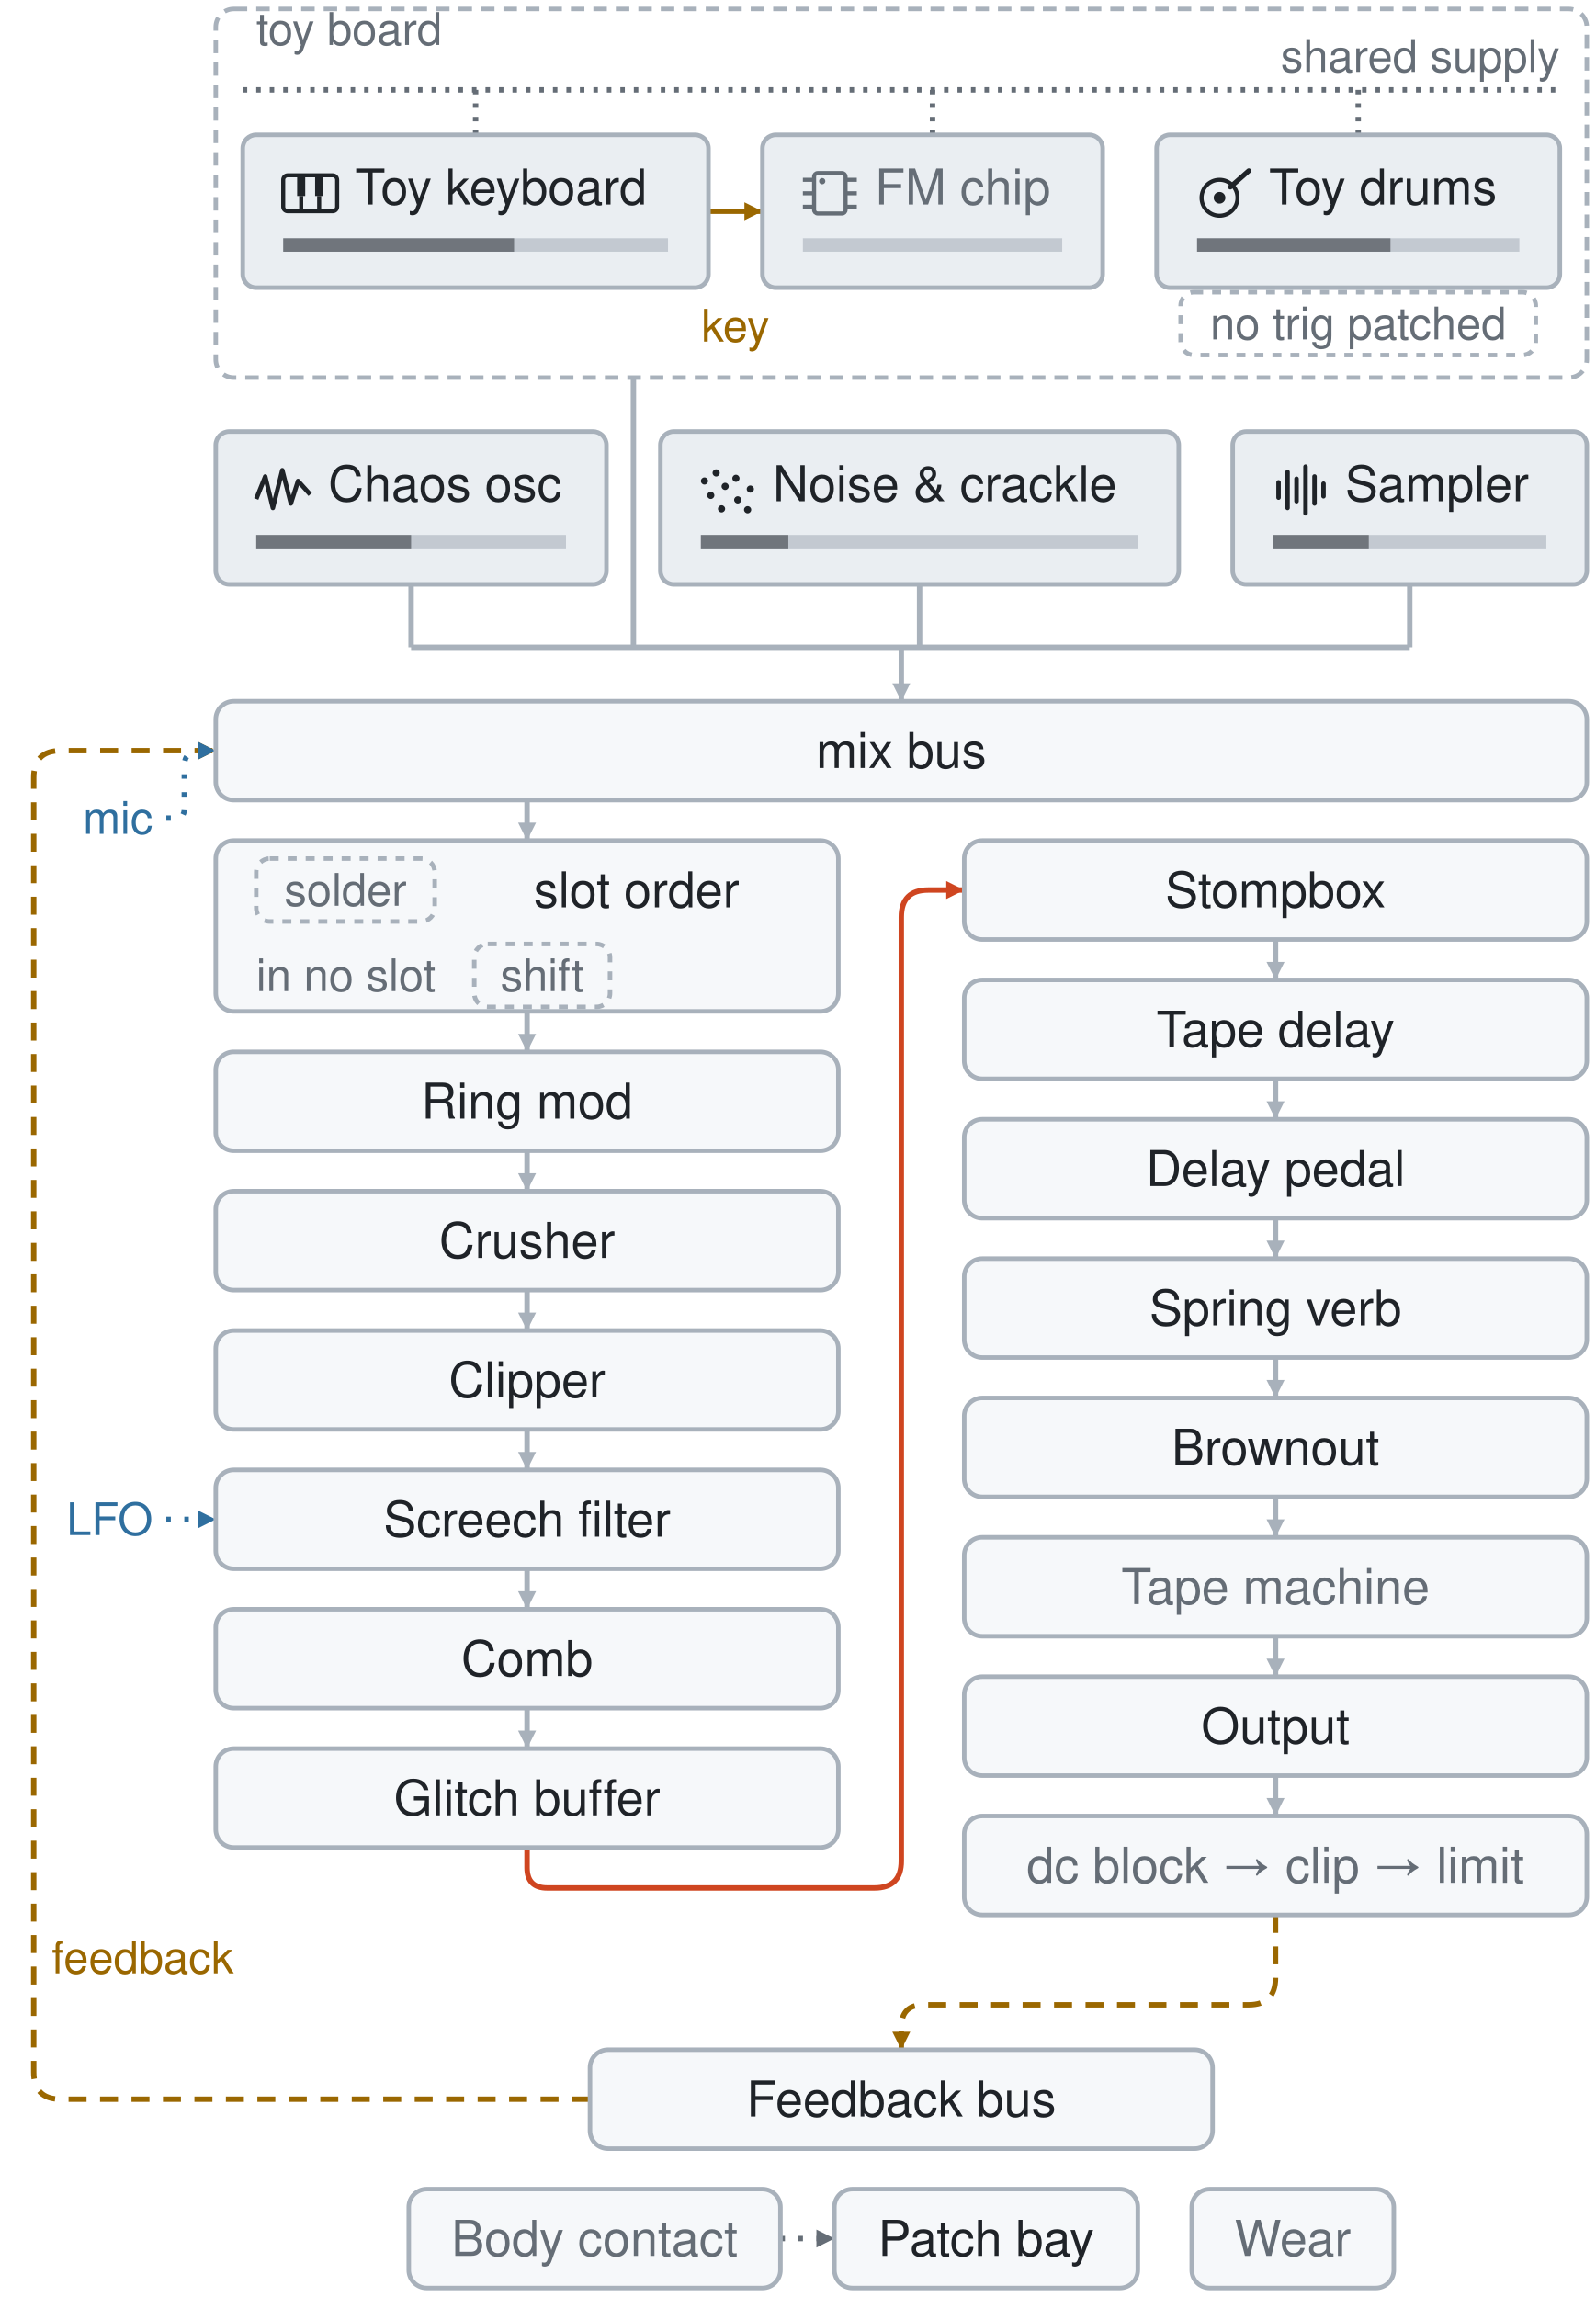
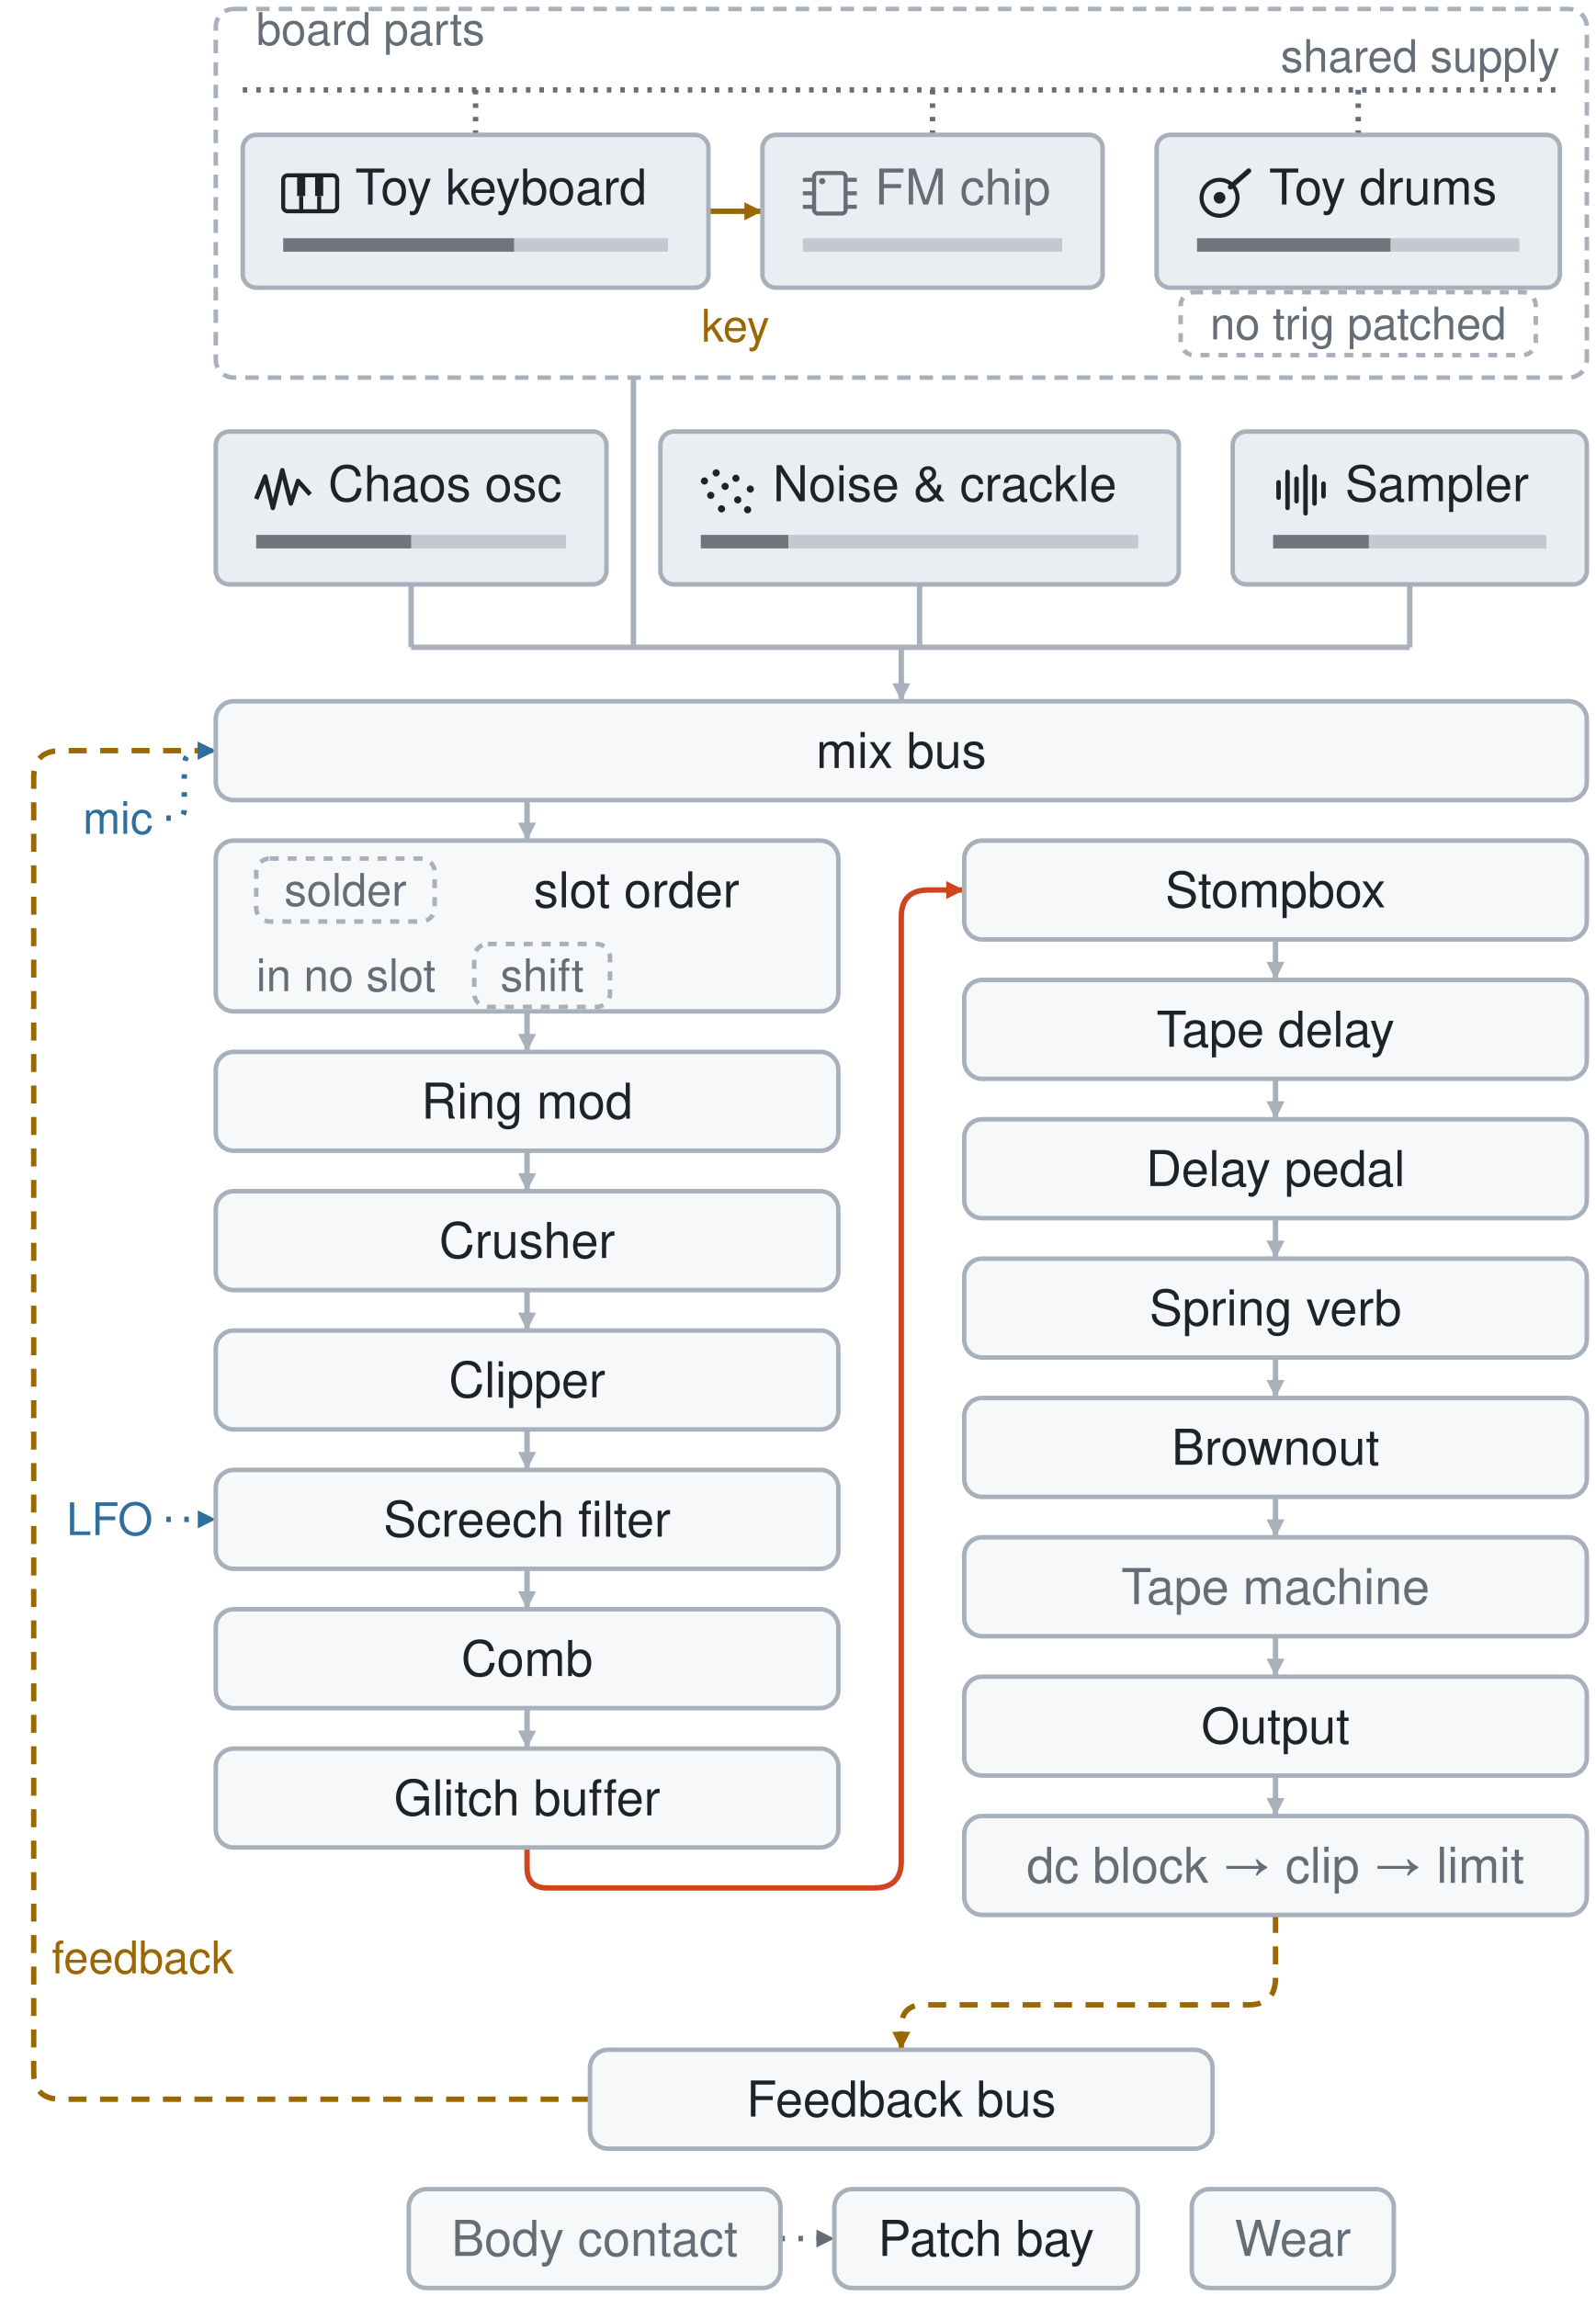
<svg xmlns="http://www.w3.org/2000/svg" viewBox="0 0 355 511" width="355" height="511" font-family="Helvetica, Arial, sans-serif">
  <g class="wire">
    <path class="line" d="M 54 20 L 347 20" fill="none" stroke="#656d76" stroke-width="1.2" stroke-dasharray="1 2" />
    <path class="head" d="" fill="#656d76" />
    <text x="347" y="16" fill="#656d76" font-size="10" text-anchor="end">shared supply</text>
  </g>
  <g class="wire">
    <path class="line" d="M 105.8 20 L 105.8 30" fill="none" stroke="#656d76" stroke-width="1.2" stroke-dasharray="1 2" />
    <path class="head" d="" fill="#656d76" />
  </g>
  <g class="wire">
    <path class="line" d="M 302.15 20 L 302.15 30" fill="none" stroke="#656d76" stroke-width="1.2" stroke-dasharray="1 2" />
    <path class="head" d="" fill="#656d76" />
  </g>
  <g class="wire">
    <path class="line" d="M 207.45 20 L 207.45 30" fill="none" stroke="#656d76" stroke-width="1.2" stroke-dasharray="1 2" />
    <path class="head" d="" fill="#656d76" />
  </g>
  <g class="wire">
    <path class="line" d="M 157.6 47 L 169.6 47" fill="none" stroke="#9a6700" stroke-width="1.2" />
    <path class="head" d="M 169.6 47 L 165.6 49 L 165.6 45 Z" fill="#9a6700" />
    <text x="163.604" y="76" fill="#9a6700" font-size="10" text-anchor="middle">key</text>
  </g>
  <g class="wire">
    <path class="line" d="M 140.91 84 L 140.91 144" fill="none" stroke="#a8b1bb" stroke-width="1.2" />
    <path class="head" d="" fill="#a8b1bb" />
  </g>
  <g class="wire">
    <path class="line" d="M 91.45 130 L 91.45 144" fill="none" stroke="#a8b1bb" stroke-width="1.2" />
    <path class="head" d="" fill="#a8b1bb" />
  </g>
  <g class="wire">
    <path class="line" d="M 204.57 130 L 204.57 144" fill="none" stroke="#a8b1bb" stroke-width="1.2" />
    <path class="head" d="" fill="#a8b1bb" />
  </g>
  <g class="wire">
    <path class="line" d="M 313.61 130 L 313.61 144" fill="none" stroke="#a8b1bb" stroke-width="1.2" />
    <path class="head" d="" fill="#a8b1bb" />
  </g>
  <g class="wire">
    <path class="line" d="M 91.45 144 L 313.61 144" fill="none" stroke="#a8b1bb" stroke-width="1.2" />
    <path class="head" d="" fill="#a8b1bb" />
  </g>
  <g class="wire">
    <path class="line" d="M 200.5 144 L 200.5 156" fill="none" stroke="#a8b1bb" stroke-width="1.2" />
    <path class="head" d="M 200.5 156 L 198.5 152 L 202.5 152 Z" fill="#a8b1bb" />
  </g>
  <g class="wire">
    <path class="line" d="M 117.25 178 L 117.25 187" fill="none" stroke="#a8b1bb" stroke-width="1.2" />
    <path class="head" d="M 117.25 187 L 115.25 183 L 119.25 183 Z" fill="#a8b1bb" />
  </g>
  <g class="wire">
    <path class="line" d="M 117.25 225 L 117.25 234" fill="none" stroke="#a8b1bb" stroke-width="1.2" />
    <path class="head" d="M 117.25 234 L 115.25 230 L 119.25 230 Z" fill="#a8b1bb" />
  </g>
  <g class="wire">
    <path class="line" d="M 117.25 256 L 117.25 265" fill="none" stroke="#a8b1bb" stroke-width="1.2" />
    <path class="head" d="M 117.25 265 L 115.25 261 L 119.25 261 Z" fill="#a8b1bb" />
  </g>
  <g class="wire">
    <path class="line" d="M 117.25 287 L 117.25 296" fill="none" stroke="#a8b1bb" stroke-width="1.2" />
    <path class="head" d="M 117.25 296 L 115.25 292 L 119.25 292 Z" fill="#a8b1bb" />
  </g>
  <g class="wire">
    <path class="line" d="M 117.25 318 L 117.25 327" fill="none" stroke="#a8b1bb" stroke-width="1.2" />
    <path class="head" d="M 117.25 327 L 115.25 323 L 119.25 323 Z" fill="#a8b1bb" />
  </g>
  <g class="wire">
    <path class="line" d="M 117.25 349 L 117.25 358" fill="none" stroke="#a8b1bb" stroke-width="1.2" />
    <path class="head" d="M 117.25 358 L 115.25 354 L 119.25 354 Z" fill="#a8b1bb" />
  </g>
  <g class="wire">
    <path class="line" d="M 117.25 380 L 117.25 389" fill="none" stroke="#a8b1bb" stroke-width="1.2" />
    <path class="head" d="M 117.25 389 L 115.25 385 L 119.25 385 Z" fill="#a8b1bb" />
  </g>
  <g class="wire">
    <path class="line" d="M 283.75 209 L 283.75 218" fill="none" stroke="#a8b1bb" stroke-width="1.2" />
    <path class="head" d="M 283.75 218 L 281.75 214 L 285.75 214 Z" fill="#a8b1bb" />
  </g>
  <g class="wire">
    <path class="line" d="M 283.75 240 L 283.75 249" fill="none" stroke="#a8b1bb" stroke-width="1.2" />
    <path class="head" d="M 283.75 249 L 281.75 245 L 285.75 245 Z" fill="#a8b1bb" />
  </g>
  <g class="wire">
    <path class="line" d="M 283.75 271 L 283.75 280" fill="none" stroke="#a8b1bb" stroke-width="1.2" />
    <path class="head" d="M 283.75 280 L 281.75 276 L 285.75 276 Z" fill="#a8b1bb" />
  </g>
  <g class="wire">
    <path class="line" d="M 283.75 302 L 283.75 311" fill="none" stroke="#a8b1bb" stroke-width="1.2" />
    <path class="head" d="M 283.75 311 L 281.75 307 L 285.75 307 Z" fill="#a8b1bb" />
  </g>
  <g class="wire">
    <path class="line" d="M 283.75 333 L 283.75 342" fill="none" stroke="#a8b1bb" stroke-width="1.2" />
    <path class="head" d="M 283.75 342 L 281.75 338 L 285.75 338 Z" fill="#a8b1bb" />
  </g>
  <g class="wire">
    <path class="line" d="M 283.75 364 L 283.75 373" fill="none" stroke="#a8b1bb" stroke-width="1.2" />
    <path class="head" d="M 283.75 373 L 281.75 369 L 285.75 369 Z" fill="#a8b1bb" />
  </g>
  <g class="wire">
    <path class="line" d="M 283.75 395 L 283.75 404" fill="none" stroke="#a8b1bb" stroke-width="1.2" />
    <path class="head" d="M 283.75 404 L 281.75 400 L 285.75 400 Z" fill="#a8b1bb" />
  </g>
  <g class="wire">
    <path class="line" d="M 117.25 411 L 117.25 415.5 Q 117.25 420 121.75 420 L 194.5 420 Q 200.5 420 200.5 414 L 200.5 204 Q 200.5 198 206.5 198 L 214.5 198" fill="none" stroke="#cf4520" stroke-width="1.2" />
    <path class="head" d="M 214.5 198 L 210.5 200 L 210.5 196 Z" fill="#cf4520" />
  </g>
  <g class="wire">
    <path class="line" d="M 283.75 426 L 283.75 440 Q 283.75 446 277.75 446 L 205.5 446 Q 200.5 446 200.5 451 L 200.5 456" fill="none" stroke="#9a6700" stroke-width="1.2" stroke-dasharray="4 3" />
    <path class="head" d="M 200.5 456 L 198.5 452 L 202.5 452 Z" fill="#9a6700" />
  </g>
  <g class="wire">
    <path class="line" d="M 131.25 467 L 13.5 467 Q 7.5 467 7.5 461 L 7.5 173 Q 7.5 167 13.5 167 L 48 167" fill="none" stroke="#9a6700" stroke-width="1.2" stroke-dasharray="4 3" />
    <path class="head" d="M 48 167 L 44 169 L 44 165 Z" fill="#9a6700" />
    <text x="11.5" y="439" fill="#9a6700" font-size="10" text-anchor="start">feedback</text>
  </g>
  <g class="wire">
    <path class="line" d="M 173.62 498 L 185.62 498" fill="none" stroke="#656d76" stroke-width="1.2" stroke-dasharray="1 3" />
    <path class="head" d="M 185.62 498 L 181.62 500 L 181.62 496 Z" fill="#656d76" />
  </g>
  <g class="wire">
    <path class="line" d="M 37 182 L 39 182 Q 41 182 41 180 L 41 170.5 Q 41 167 44.5 167 L 48 167" fill="none" stroke="#2f6f9f" stroke-width="1.2" stroke-dasharray="1 3" />
    <path class="head" d="M 48 167 L 44 169 L 44 165 Z" fill="#2f6f9f" />
  </g>
  <g class="wire">
    <path class="line" d="M 37 338 L 48 338" fill="none" stroke="#2f6f9f" stroke-width="1.2" stroke-dasharray="1 3" />
    <path class="head" d="M 48 338 L 44 340 L 44 336 Z" fill="#2f6f9f" />
  </g>
  <g class="node">
    <rect x="48" y="2" width="305" height="82" rx="4" fill="none" stroke="#a8b1bb" stroke-dasharray="3 2" />
-     <text x="57" y="10" fill="#656d76" font-size="10" text-anchor="start">toy board</text>
+     <text x="57" y="10" fill="#656d76" font-size="10" text-anchor="start">board parts</text>
  </g>
  <g class="node">
    <rect class="box" x="54" y="30" width="103.604" height="34" rx="3" fill="#eaeef2" stroke="#a8b1bb" stroke-width="1" />
    <g class="glyph">
      <rect x="63" y="39" width="12" height="8" rx="1" fill="none" stroke="#1f2328" stroke-width="0.9" />
      <path d="M 67 43.6 V 47 M 71 43.6 V 47" stroke="#1f2328" stroke-width="0.9" />
      <rect x="66.1" y="39" width="1.8" height="4.6" fill="#1f2328" />
      <rect x="70.1" y="39" width="1.8" height="4.6" fill="#1f2328" />
    </g>
    <text x="79" y="45.5" fill="#1f2328" font-size="11" text-anchor="start">Toy keyboard</text>
    <rect x="63" y="53" width="85.604" height="3" fill="#a8b1bb" fill-opacity="0.6" />
    <rect x="63" y="53" width="51.363" height="3" fill="#1f2328" fill-opacity="0.5" />
  </g>
  <g class="node">
    <rect class="box" x="257.297" y="30" width="89.703" height="34" rx="3" fill="#eaeef2" stroke="#a8b1bb" stroke-width="1" />
    <g class="glyph">
      <circle cx="271.297" cy="44" r="4" fill="none" stroke="#1f2328" stroke-width="0.9" />
      <circle cx="271.297" cy="44" r="1.3" fill="#1f2328" />
      <path d="M 277.797 38 L 273.697 41.6" stroke="#1f2328" stroke-width="1.1" stroke-linecap="round" />
    </g>
    <text x="282.297" y="45.5" fill="#1f2328" font-size="11" text-anchor="start">Toy drums</text>
    <rect x="266.297" y="53" width="71.703" height="3" fill="#a8b1bb" fill-opacity="0.6" />
    <rect x="266.297" y="53" width="43.022" height="3" fill="#1f2328" fill-opacity="0.5" />
  </g>
  <g class="node">
    <rect class="box" x="169.604" y="30" width="75.692" height="34" rx="3" fill="#eaeef2" stroke="#a8b1bb" stroke-width="1" />
    <g class="glyph">
      <rect x="181.104" y="38.5" width="7" height="9" rx="0.8" fill="none" stroke="#656d76" stroke-width="0.9" />
      <path d="M 178.604 40 h 2.5 M 188.104 40 h 2.5 M 178.604 43 h 2.5 M 188.104 43 h 2.5 M 178.604 46 h 2.5 M 188.104 46 h 2.5" stroke="#656d76" stroke-width="0.9" />
      <circle cx="182.904" cy="40.3" r="0.7" fill="#656d76" />
    </g>
    <text x="194.604" y="45.5" fill="#656d76" font-size="11" text-anchor="start">FM chip</text>
    <rect x="178.604" y="53" width="57.692" height="3" fill="#a8b1bb" fill-opacity="0.6" />
  </g>
  <g class="node">
    <rect class="box" x="48" y="96" width="86.908" height="34" rx="3" fill="#eaeef2" stroke="#a8b1bb" stroke-width="1" />
    <g class="glyph">
      <path d="M 57 111 L 59 106 L 60.7 113 L 62.8 104.6 L 64.7 112 L 66.3 107 L 69 110" fill="none" stroke="#1f2328" stroke-width="1" stroke-linejoin="round" />
    </g>
    <text x="73" y="111.5" fill="#1f2328" font-size="11" text-anchor="start">Chaos osc</text>
    <rect x="57" y="119" width="68.908" height="3" fill="#a8b1bb" fill-opacity="0.6" />
    <rect x="57" y="119" width="34.454" height="3" fill="#1f2328" fill-opacity="0.5" />
  </g>
  <g class="node">
    <rect class="box" x="146.908" y="96" width="115.317" height="34" rx="3" fill="#eaeef2" stroke="#a8b1bb" stroke-width="1" />
    <g class="glyph">
      <path d="M 156.708 106.2 a 0.8 0.8 0 1 0 0.01 0 M 159.308 104.4 a 0.8 0.8 0 1 0 0.01 0 M 158.108 109.4 a 0.8 0.8 0 1 0 0.01 0 M 161.308 107.4 a 0.8 0.8 0 1 0 0.01 0 M 160.508 112.4 a 0.8 0.8 0 1 0 0.01 0 M 163.708 105.6 a 0.8 0.8 0 1 0 0.01 0 M 164.108 110.4 a 0.8 0.8 0 1 0 0.01 0 M 166.908 108 a 0.8 0.8 0 1 0 0.01 0 M 166.308 112.6 a 0.8 0.8 0 1 0 0.01 0" fill="#1f2328" />
    </g>
    <text x="171.908" y="111.5" fill="#1f2328" font-size="11" text-anchor="start">Noise &amp; crackle</text>
    <rect x="155.908" y="119" width="97.317" height="3" fill="#a8b1bb" fill-opacity="0.6" />
    <rect x="155.908" y="119" width="19.463" height="3" fill="#1f2328" fill-opacity="0.5" />
  </g>
  <g class="node">
    <rect class="box" x="274.225" y="96" width="78.775" height="34" rx="3" fill="#eaeef2" stroke="#a8b1bb" stroke-width="1" />
    <g class="glyph">
      <path d="M 284.425 107.3 v 3.4 M 286.425 105 v 8 M 288.425 106.5 v 5 M 290.425 103.8 v 10.4 M 292.425 106 v 6 M 294.425 107.6 v 2.8" stroke="#1f2328" stroke-width="1" stroke-linecap="round" />
    </g>
    <text x="299.225" y="111.5" fill="#1f2328" font-size="11" text-anchor="start">Sampler</text>
    <rect x="283.225" y="119" width="60.775" height="3" fill="#a8b1bb" fill-opacity="0.6" />
    <rect x="283.225" y="119" width="21.271" height="3" fill="#1f2328" fill-opacity="0.5" />
  </g>
  <g class="node">
    <rect class="box" x="48" y="156" width="305" height="22" rx="4" fill="#f6f8fa" stroke="#a8b1bb" stroke-width="1" />
    <text x="200.5" y="170.85" fill="#1f2328" font-size="11" text-anchor="middle">mix bus</text>
  </g>
  <g class="node">
    <rect class="box" x="48" y="187" width="138.5" height="38" rx="4" fill="#f6f8fa" stroke="#a8b1bb" stroke-width="1" />
    <text x="141.6" y="201.85" fill="#1f2328" font-size="11" text-anchor="middle">slot order</text>
  </g>
  <g class="node">
    <rect class="box" x="48" y="234" width="138.5" height="22" rx="4" fill="#f6f8fa" stroke="#a8b1bb" stroke-width="1" />
    <text x="117.25" y="248.85" fill="#1f2328" font-size="11" text-anchor="middle">Ring mod</text>
  </g>
  <g class="node">
    <rect class="box" x="48" y="265" width="138.5" height="22" rx="4" fill="#f6f8fa" stroke="#a8b1bb" stroke-width="1" />
    <text x="117.25" y="279.85" fill="#1f2328" font-size="11" text-anchor="middle">Crusher</text>
  </g>
  <g class="node">
    <rect class="box" x="48" y="296" width="138.5" height="22" rx="4" fill="#f6f8fa" stroke="#a8b1bb" stroke-width="1" />
    <text x="117.25" y="310.85" fill="#1f2328" font-size="11" text-anchor="middle">Clipper</text>
  </g>
  <g class="node">
    <rect class="box" x="48" y="327" width="138.5" height="22" rx="4" fill="#f6f8fa" stroke="#a8b1bb" stroke-width="1" />
    <text x="117.25" y="341.85" fill="#1f2328" font-size="11" text-anchor="middle">Screech filter</text>
  </g>
  <g class="node">
    <rect class="box" x="48" y="358" width="138.5" height="22" rx="4" fill="#f6f8fa" stroke="#a8b1bb" stroke-width="1" />
    <text x="117.25" y="372.85" fill="#1f2328" font-size="11" text-anchor="middle">Comb</text>
  </g>
  <g class="node">
    <rect class="box" x="48" y="389" width="138.5" height="22" rx="4" fill="#f6f8fa" stroke="#a8b1bb" stroke-width="1" />
    <text x="117.25" y="403.85" fill="#1f2328" font-size="11" text-anchor="middle">Glitch buffer</text>
  </g>
  <g class="node">
    <rect class="box" x="214.5" y="187" width="138.5" height="22" rx="4" fill="#f6f8fa" stroke="#a8b1bb" stroke-width="1" />
    <text x="283.75" y="201.85" fill="#1f2328" font-size="11" text-anchor="middle">Stompbox</text>
  </g>
  <g class="node">
    <rect class="box" x="214.5" y="218" width="138.5" height="22" rx="4" fill="#f6f8fa" stroke="#a8b1bb" stroke-width="1" />
    <text x="283.75" y="232.85" fill="#1f2328" font-size="11" text-anchor="middle">Tape delay</text>
  </g>
  <g class="node">
    <rect class="box" x="214.5" y="249" width="138.5" height="22" rx="4" fill="#f6f8fa" stroke="#a8b1bb" stroke-width="1" />
    <text x="283.75" y="263.85" fill="#1f2328" font-size="11" text-anchor="middle">Delay pedal</text>
  </g>
  <g class="node">
    <rect class="box" x="214.5" y="280" width="138.5" height="22" rx="4" fill="#f6f8fa" stroke="#a8b1bb" stroke-width="1" />
    <text x="283.75" y="294.85" fill="#1f2328" font-size="11" text-anchor="middle">Spring verb</text>
  </g>
  <g class="node">
    <rect class="box" x="214.5" y="311" width="138.5" height="22" rx="4" fill="#f6f8fa" stroke="#a8b1bb" stroke-width="1" />
    <text x="283.75" y="325.85" fill="#1f2328" font-size="11" text-anchor="middle">Brownout</text>
  </g>
  <g class="node">
    <rect class="box" x="214.5" y="342" width="138.5" height="22" rx="4" fill="#f6f8fa" stroke="#a8b1bb" stroke-width="1" />
    <text x="283.75" y="356.85" fill="#656d76" font-size="11" text-anchor="middle">Tape machine</text>
  </g>
  <g class="node">
    <rect class="box" x="214.5" y="373" width="138.5" height="22" rx="4" fill="#f6f8fa" stroke="#a8b1bb" stroke-width="1" />
    <text x="283.75" y="387.85" fill="#1f2328" font-size="11" text-anchor="middle">Output</text>
  </g>
  <g class="node">
    <rect class="box" x="214.5" y="404" width="138.5" height="22" rx="4" fill="#f6f8fa" stroke="#a8b1bb" stroke-width="1" />
    <text x="283.75" y="418.85" fill="#656d76" font-size="11" text-anchor="middle">dc block → clip → limit</text>
  </g>
  <g class="node">
    <rect class="box" x="131.25" y="456" width="138.5" height="22" rx="4" fill="#f6f8fa" stroke="#a8b1bb" stroke-width="1" />
    <text x="200.5" y="470.85" fill="#1f2328" font-size="11" text-anchor="middle">Feedback bus</text>
  </g>
  <g class="node">
    <rect class="box" x="90.935" y="487" width="82.68" height="22" rx="4" fill="#f6f8fa" stroke="#a8b1bb" stroke-width="1" />
    <text x="132.275" y="501.85" fill="#656d76" font-size="11" text-anchor="middle">Body contact</text>
  </g>
  <g class="node">
    <rect class="box" x="185.615" y="487" width="67.5" height="22" rx="4" fill="#f6f8fa" stroke="#a8b1bb" stroke-width="1" />
    <text x="219.365" y="501.85" fill="#1f2328" font-size="11" text-anchor="middle">Patch bay</text>
  </g>
  <g class="node">
    <rect class="box" x="265.115" y="487" width="44.95" height="22" rx="4" fill="#f6f8fa" stroke="#a8b1bb" stroke-width="1" />
    <text x="287.59" y="501.85" fill="#656d76" font-size="11" text-anchor="middle">Wear</text>
  </g>
  <g class="node">
    <rect class="box" x="105.5" y="210" width="30.2" height="14" rx="3" fill="none" stroke="#a8b1bb" stroke-dasharray="2 2" />
    <text x="120.6" y="220.5" fill="#656d76" font-size="10" text-anchor="middle">shift</text>
  </g>
  <g class="tap">
    <text x="57" y="220.5" fill="#656d76" font-size="10" text-anchor="start">in no slot</text>
  </g>
  <g class="node">
    <rect class="box" x="57" y="191" width="39.7" height="14" rx="3" fill="none" stroke="#a8b1bb" stroke-dasharray="2 2" />
    <text x="76.85" y="201.5" fill="#656d76" font-size="10" text-anchor="middle">solder</text>
  </g>
  <g class="node">
    <rect class="box" x="262.648" y="65" width="79" height="14" rx="3" fill="none" stroke="#a8b1bb" stroke-dasharray="2 2" />
    <text x="302.148" y="75.5" fill="#656d76" font-size="10" text-anchor="middle">no trig patched</text>
  </g>
  <g class="tap">
    <text x="34" y="185.5" fill="#2f6f9f" font-size="10" text-anchor="end">mic</text>
  </g>
  <g class="tap">
    <text x="34" y="341.5" fill="#2f6f9f" font-size="10" text-anchor="end">LFO</text>
  </g>
</svg>
